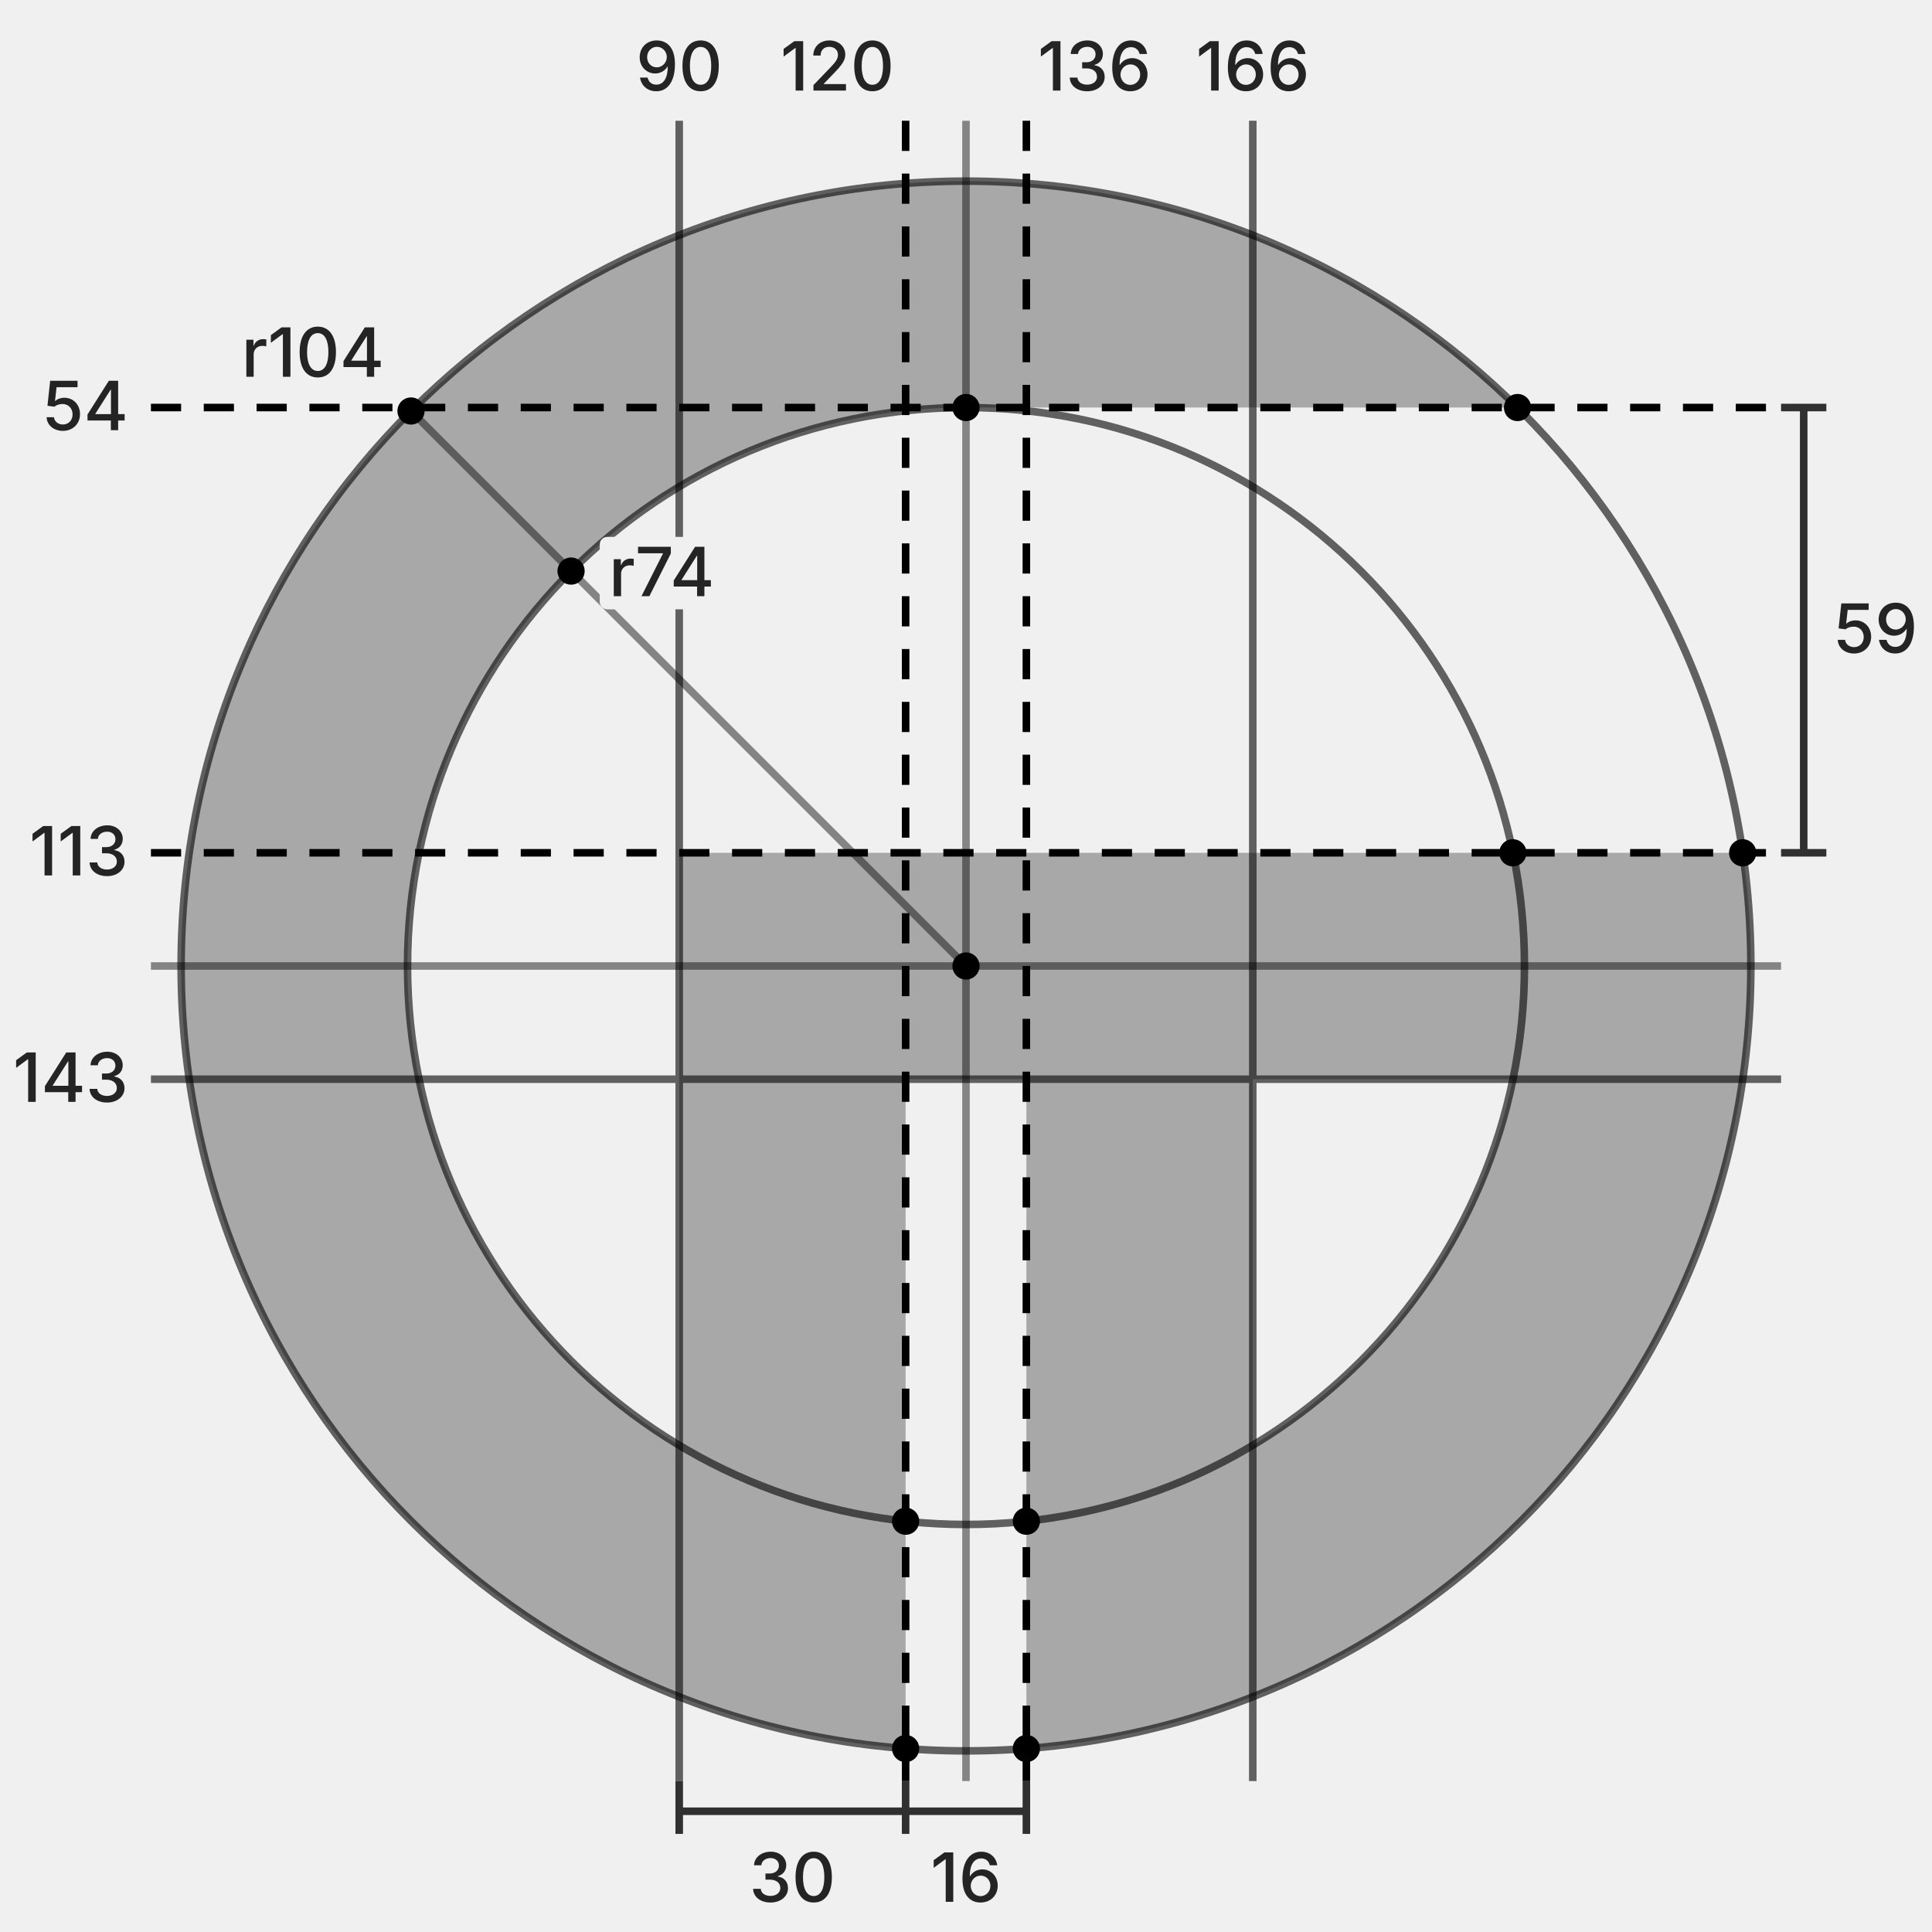
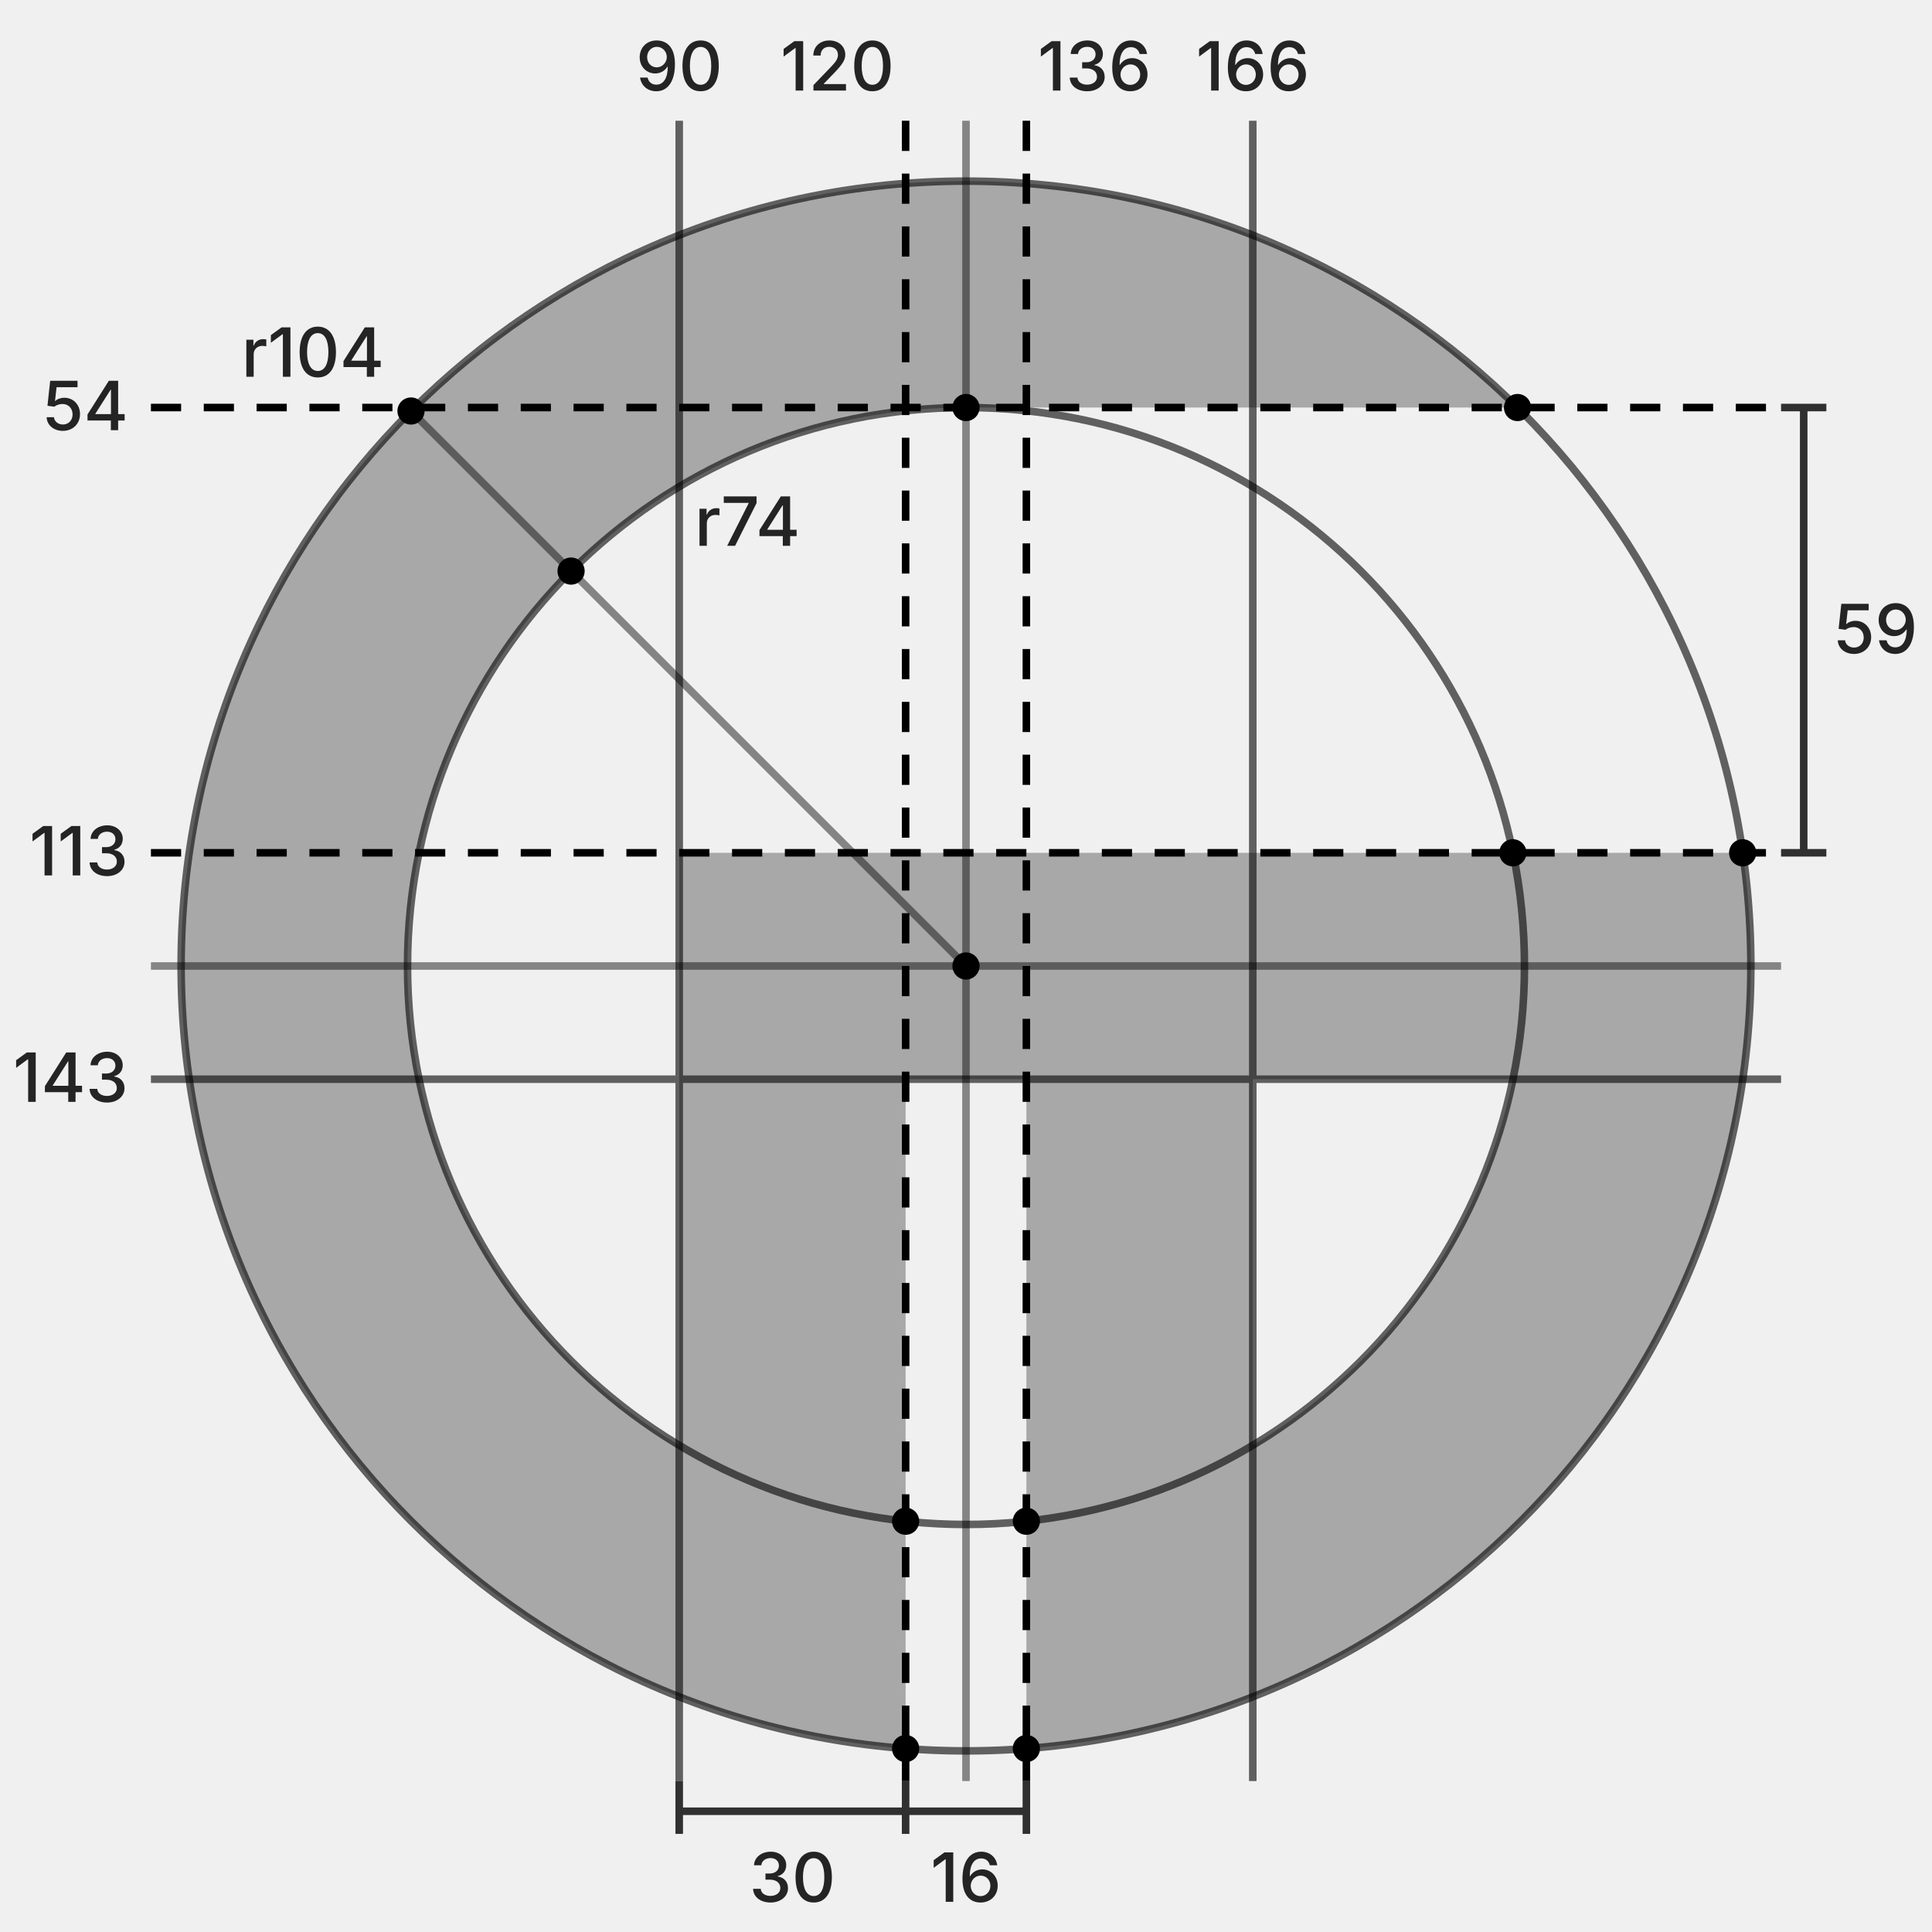
<svg xmlns="http://www.w3.org/2000/svg" viewBox="0 0 256 256" width="256" height="256" fill="currentColor" role="img" aria-label="closed-5 construction">
  <defs>
    <mask id="ko-closed-5" maskUnits="userSpaceOnUse" x="0" y="0" width="256" height="256">
      <rect x="0" y="0" width="256" height="256" fill="#fff" />
-       <rect x="98.22" y="244.14" width="13.56" height="9.6" rx="1" fill="#000" />
-       <rect x="121.85" y="244.14" width="12.3" height="9.6" rx="1" fill="#000" />
-       <rect x="241.8" y="78.64" width="13.56" height="9.6" rx="1" fill="#000" />
-       <rect x="83.22" y="4.14" width="13.56" height="9.6" rx="1" fill="#000" />
-       <rect x="101.82" y="4.14" width="17.88" height="9.6" rx="1" fill="#000" />
-       <rect x="136.3" y="4.14" width="17.88" height="9.6" rx="1" fill="#000" />
-       <rect x="157.06" y="4.14" width="17.88" height="9.6" rx="1" fill="#000" />
-       <rect x="4.64" y="49.14" width="13.56" height="9.6" rx="1" fill="#000" />
-       <rect x="1.58" y="108.14" width="16.62" height="9.6" rx="1" fill="#000" />
-       <rect x="0.32" y="138.14" width="17.88" height="9.6" rx="1" fill="#000" />
-       <rect x="30.64" y="42.06" width="21.48" height="9.6" rx="1" fill="#000" />
-       <rect x="79.47" y="71.14" width="17.16" height="9.6" rx="1" fill="#000" />
+       <rect x="98.08" y="244.14" width="13.85" height="9.6" rx="1" fill="#000" />
+       <rect x="122.1" y="244.14" width="11.8" height="9.6" rx="1" fill="#000" />
+       <rect x="241.8" y="78.7" width="13.5" height="9.6" rx="1" fill="#000" />
+       <rect x="83.06" y="4.14" width="13.88" height="9.6" rx="1" fill="#000" />
+       <rect x="102.21" y="4.14" width="17.49" height="9.6" rx="1" fill="#000" />
+       <rect x="136.3" y="4.14" width="17.45" height="9.6" rx="1" fill="#000" />
+       <rect x="157.26" y="4.14" width="17.47" height="9.6" rx="1" fill="#000" />
+       <rect x="4.47" y="49.14" width="13.73" height="9.6" rx="1" fill="#000" />
+       <rect x="2.69" y="108.14" width="15.51" height="9.6" rx="1" fill="#000" />
+       <rect x="0.52" y="138.14" width="17.68" height="9.6" rx="1" fill="#000" />
+       <rect x="30.8" y="42.06" width="21.33" height="9.6" rx="1" fill="#000" />
+       <rect x="90.83" y="64.46" width="16.4" height="9.6" rx="1" fill="#000" />
    </mask>
  </defs>
  <g mask="url(#ko-closed-5)">
    <path opacity="0.3" fill-rule="evenodd" d="M201.08 54A104 104 0 1 0 120 231.69L120 143L136 143L136 231.69A104 104 0 0 0 230.91 113L90 113L90 191.5A74 74 0 0 1 128 54ZM166 143L200.46 143A74 74 0 0 1 166 191.5Z" />
    <g fill="none" stroke="currentColor" stroke-width="1">
      <circle cx="128" cy="128" r="104" opacity="0.6" vector-effect="non-scaling-stroke" />
      <circle cx="128" cy="128" r="74" opacity="0.6" vector-effect="non-scaling-stroke" />
      <path opacity="0.45" vector-effect="non-scaling-stroke" d="M128 16L128 236M20 128L236 128M128 128L54.46 54.46" />
      <path opacity="0.6" vector-effect="non-scaling-stroke" d="M20 143L236 143M90 16L90 236M166 16L166 236" />
      <path opacity="1" stroke-dasharray="4 3" vector-effect="non-scaling-stroke" d="M20 54L236 54M20 113L236 113M120 16L120 236M136 16L136 236" />
      <path opacity="0.8" vector-effect="non-scaling-stroke" d="M90 240H120M90 236V243M120 236V243M120 240H136M120 236V243M136 236V243M239 54V113M236 54H242M236 113H242" />
    </g>
    <g>
      <circle cx="128" cy="128" r="1.8" />
      <circle cx="120" cy="231.69" r="1.8" />
      <circle cx="120" cy="201.57" r="1.8" />
      <circle cx="136" cy="231.69" r="1.8" />
      <circle cx="136" cy="201.57" r="1.8" />
      <circle cx="230.91" cy="113" r="1.8" />
      <circle cx="200.46" cy="113" r="1.8" />
      <circle cx="128" cy="54" r="1.8" />
      <circle cx="201.08" cy="54" r="1.8" />
      <circle cx="54.46" cy="54.46" r="1.8" />
      <circle cx="75.67" cy="75.67" r="1.8" />
    </g>
  </g>
  <g font-family="Inter, ui-sans-serif, system-ui, sans-serif" font-size="9" font-weight="500" opacity="0.85">
-     <text textLength="11.45" x="105" y="252" text-anchor="middle">30</text>
-     <text textLength="9.41" x="128" y="252" text-anchor="middle">16</text>
-     <text textLength="11.11" x="243" y="86.5">59</text>
-     <text textLength="11.48" x="90" y="12" text-anchor="middle">90</text>
-     <text textLength="15.09" x="118.5" y="12" text-anchor="end">120</text>
-     <text textLength="15.05" x="137.5" y="12">136</text>
-     <text textLength="15.08" x="166" y="12" text-anchor="middle">166</text>
-     <text textLength="11.34" x="17" y="57" text-anchor="end">54</text>
-     <text textLength="13.13" x="17" y="116" text-anchor="end">113</text>
-     <text textLength="15.28" x="17" y="146" text-anchor="end">143</text>
-     <text textLength="18.94" x="50.92" y="49.92" text-anchor="end">r104</text>
-     <text textLength="14.02" x="80.67" y="79">r74</text>
+     <text x="105" y="252" text-anchor="middle" textLength="11.45" lengthAdjust="spacingAndGlyphs">30</text>
+     <text x="128" y="252" text-anchor="middle" textLength="9.4" lengthAdjust="spacingAndGlyphs">16</text>
+     <text x="243" y="86.56" textLength="11.1" lengthAdjust="spacingAndGlyphs">59</text>
+     <text x="90" y="12" text-anchor="middle" textLength="11.48" lengthAdjust="spacingAndGlyphs">90</text>
+     <text x="118.5" y="12" text-anchor="end" textLength="15.09" lengthAdjust="spacingAndGlyphs">120</text>
+     <text x="137.5" y="12" textLength="15.05" lengthAdjust="spacingAndGlyphs">136</text>
+     <text x="166" y="12" text-anchor="middle" textLength="15.07" lengthAdjust="spacingAndGlyphs">166</text>
+     <text x="17" y="57" text-anchor="end" textLength="11.33" lengthAdjust="spacingAndGlyphs">54</text>
+     <text x="17" y="116" text-anchor="end" textLength="13.11" lengthAdjust="spacingAndGlyphs">113</text>
+     <text x="17" y="146" text-anchor="end" textLength="15.28" lengthAdjust="spacingAndGlyphs">143</text>
+     <text x="50.92" y="49.92" text-anchor="end" textLength="18.93" lengthAdjust="spacingAndGlyphs">r104</text>
+     <text x="92.03" y="72.32" textLength="14" lengthAdjust="spacingAndGlyphs">r74</text>
  </g>
</svg>
